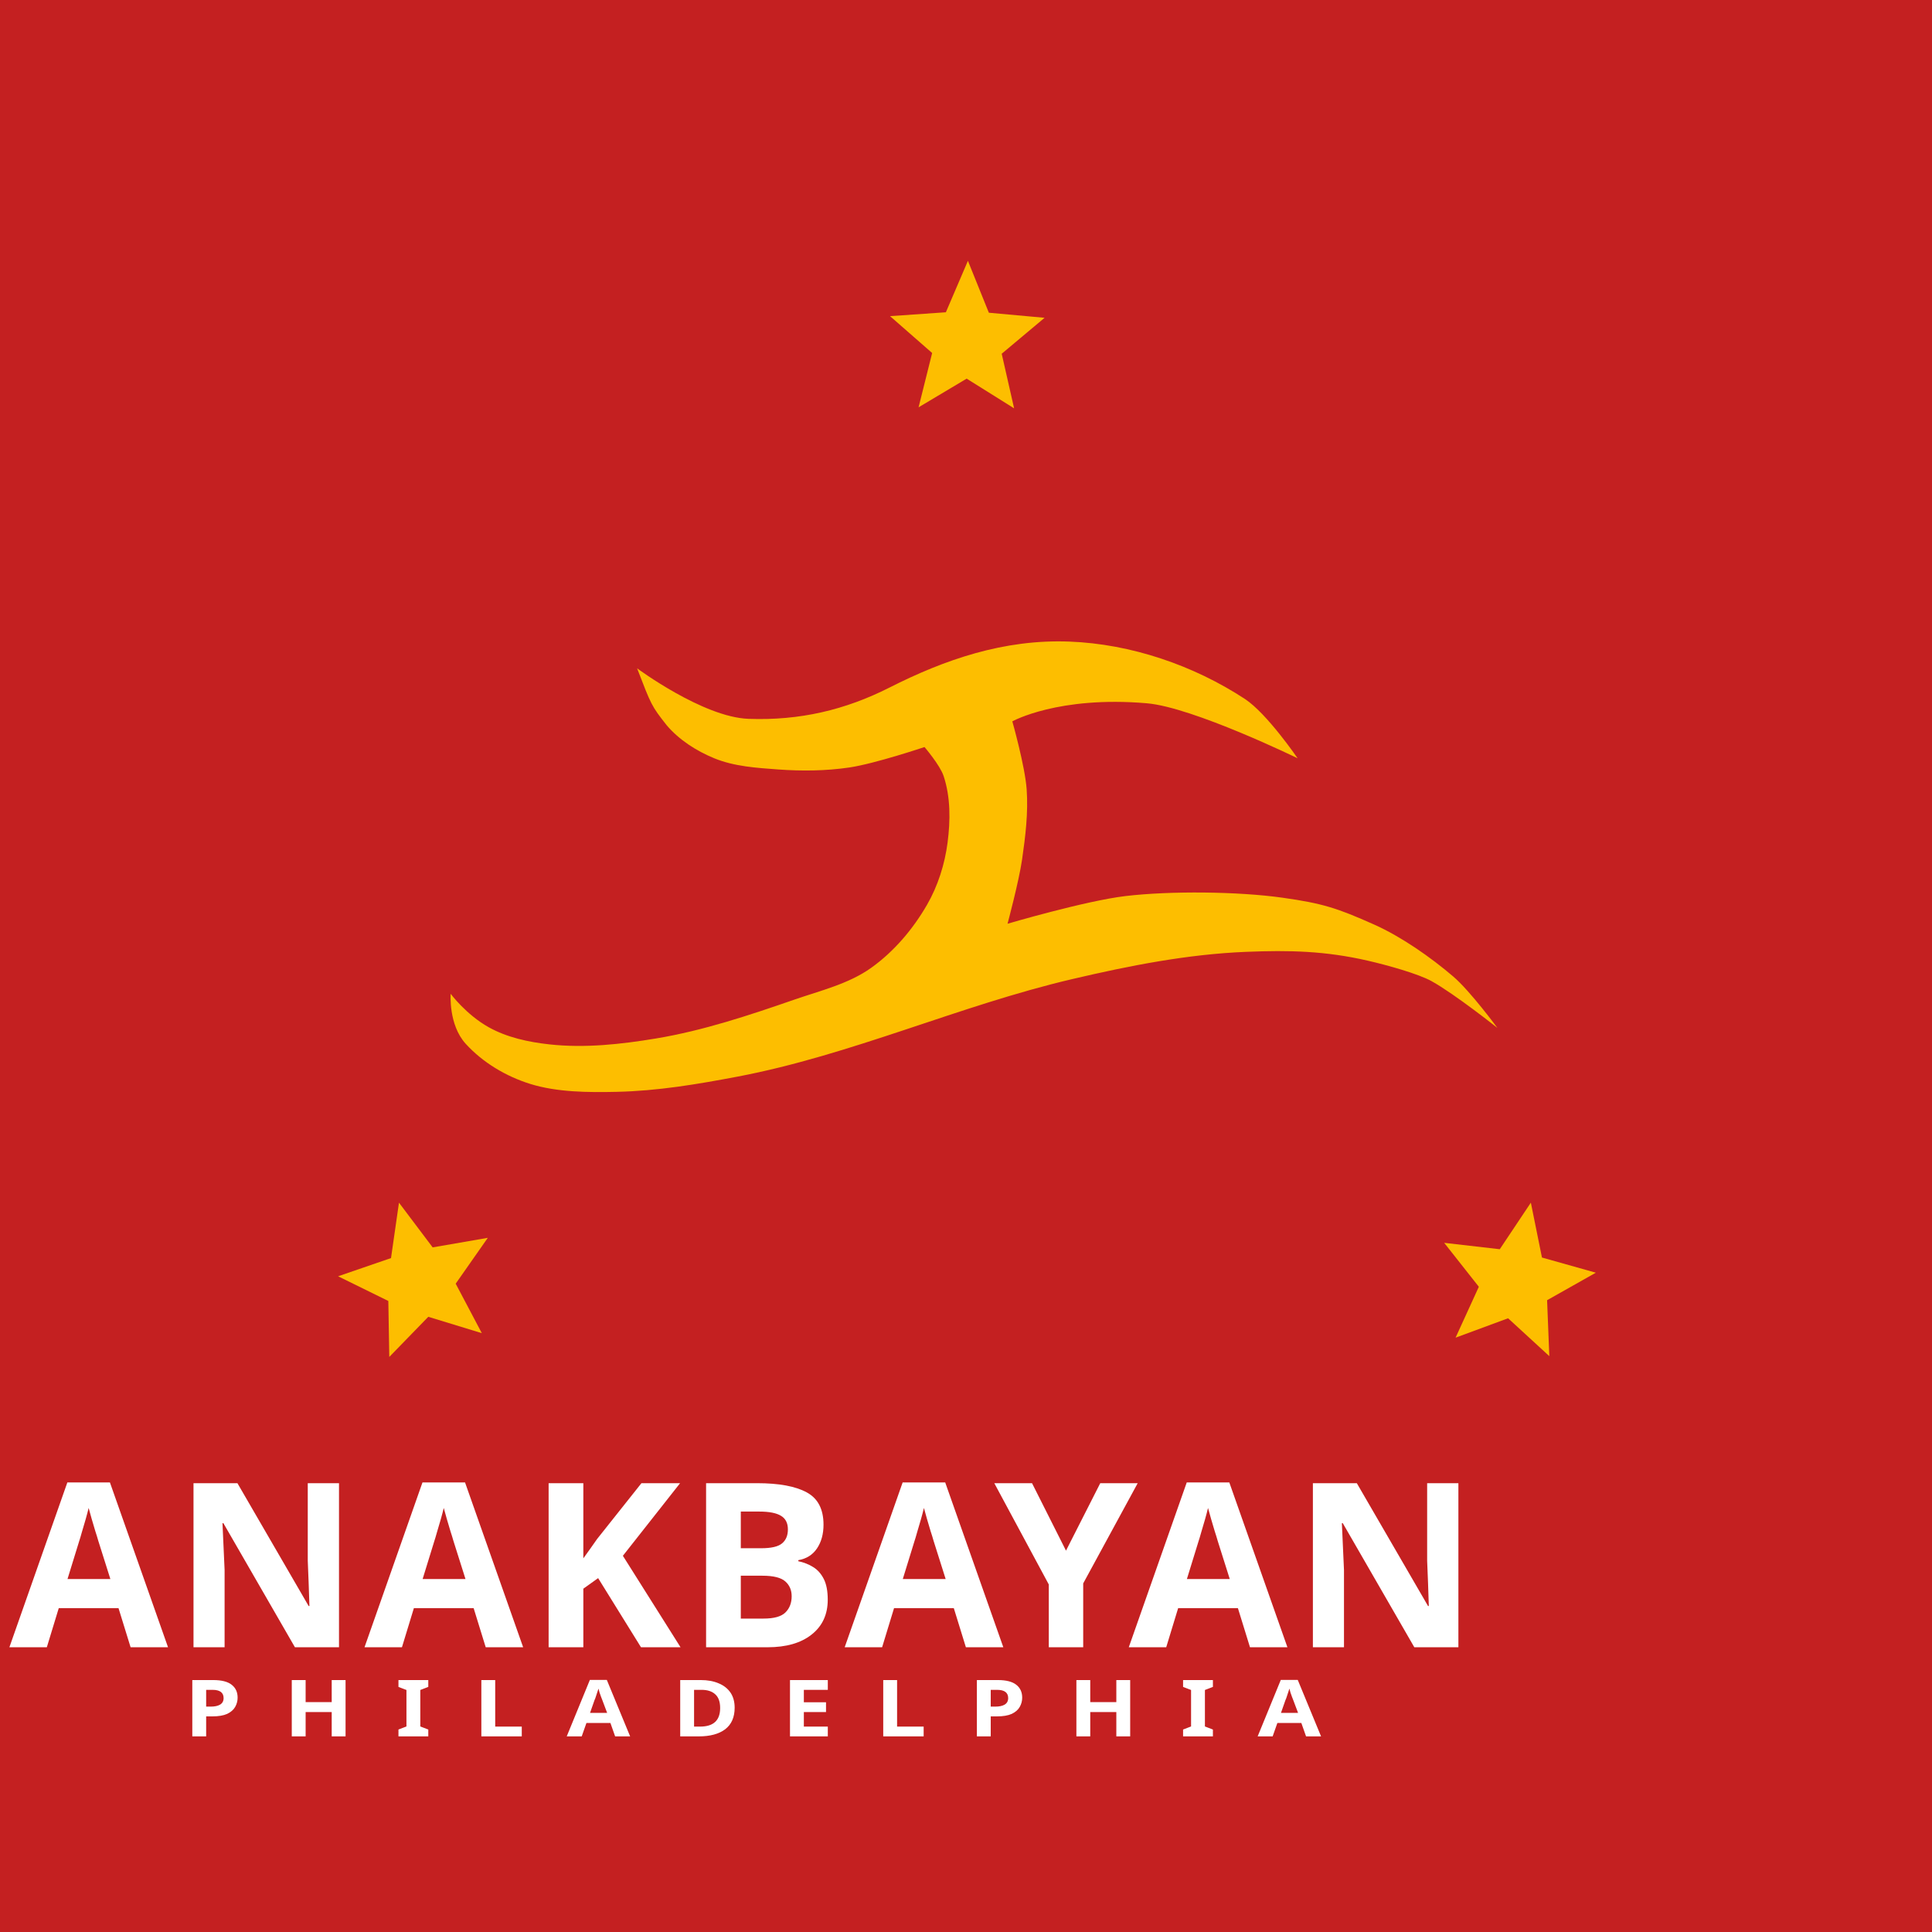
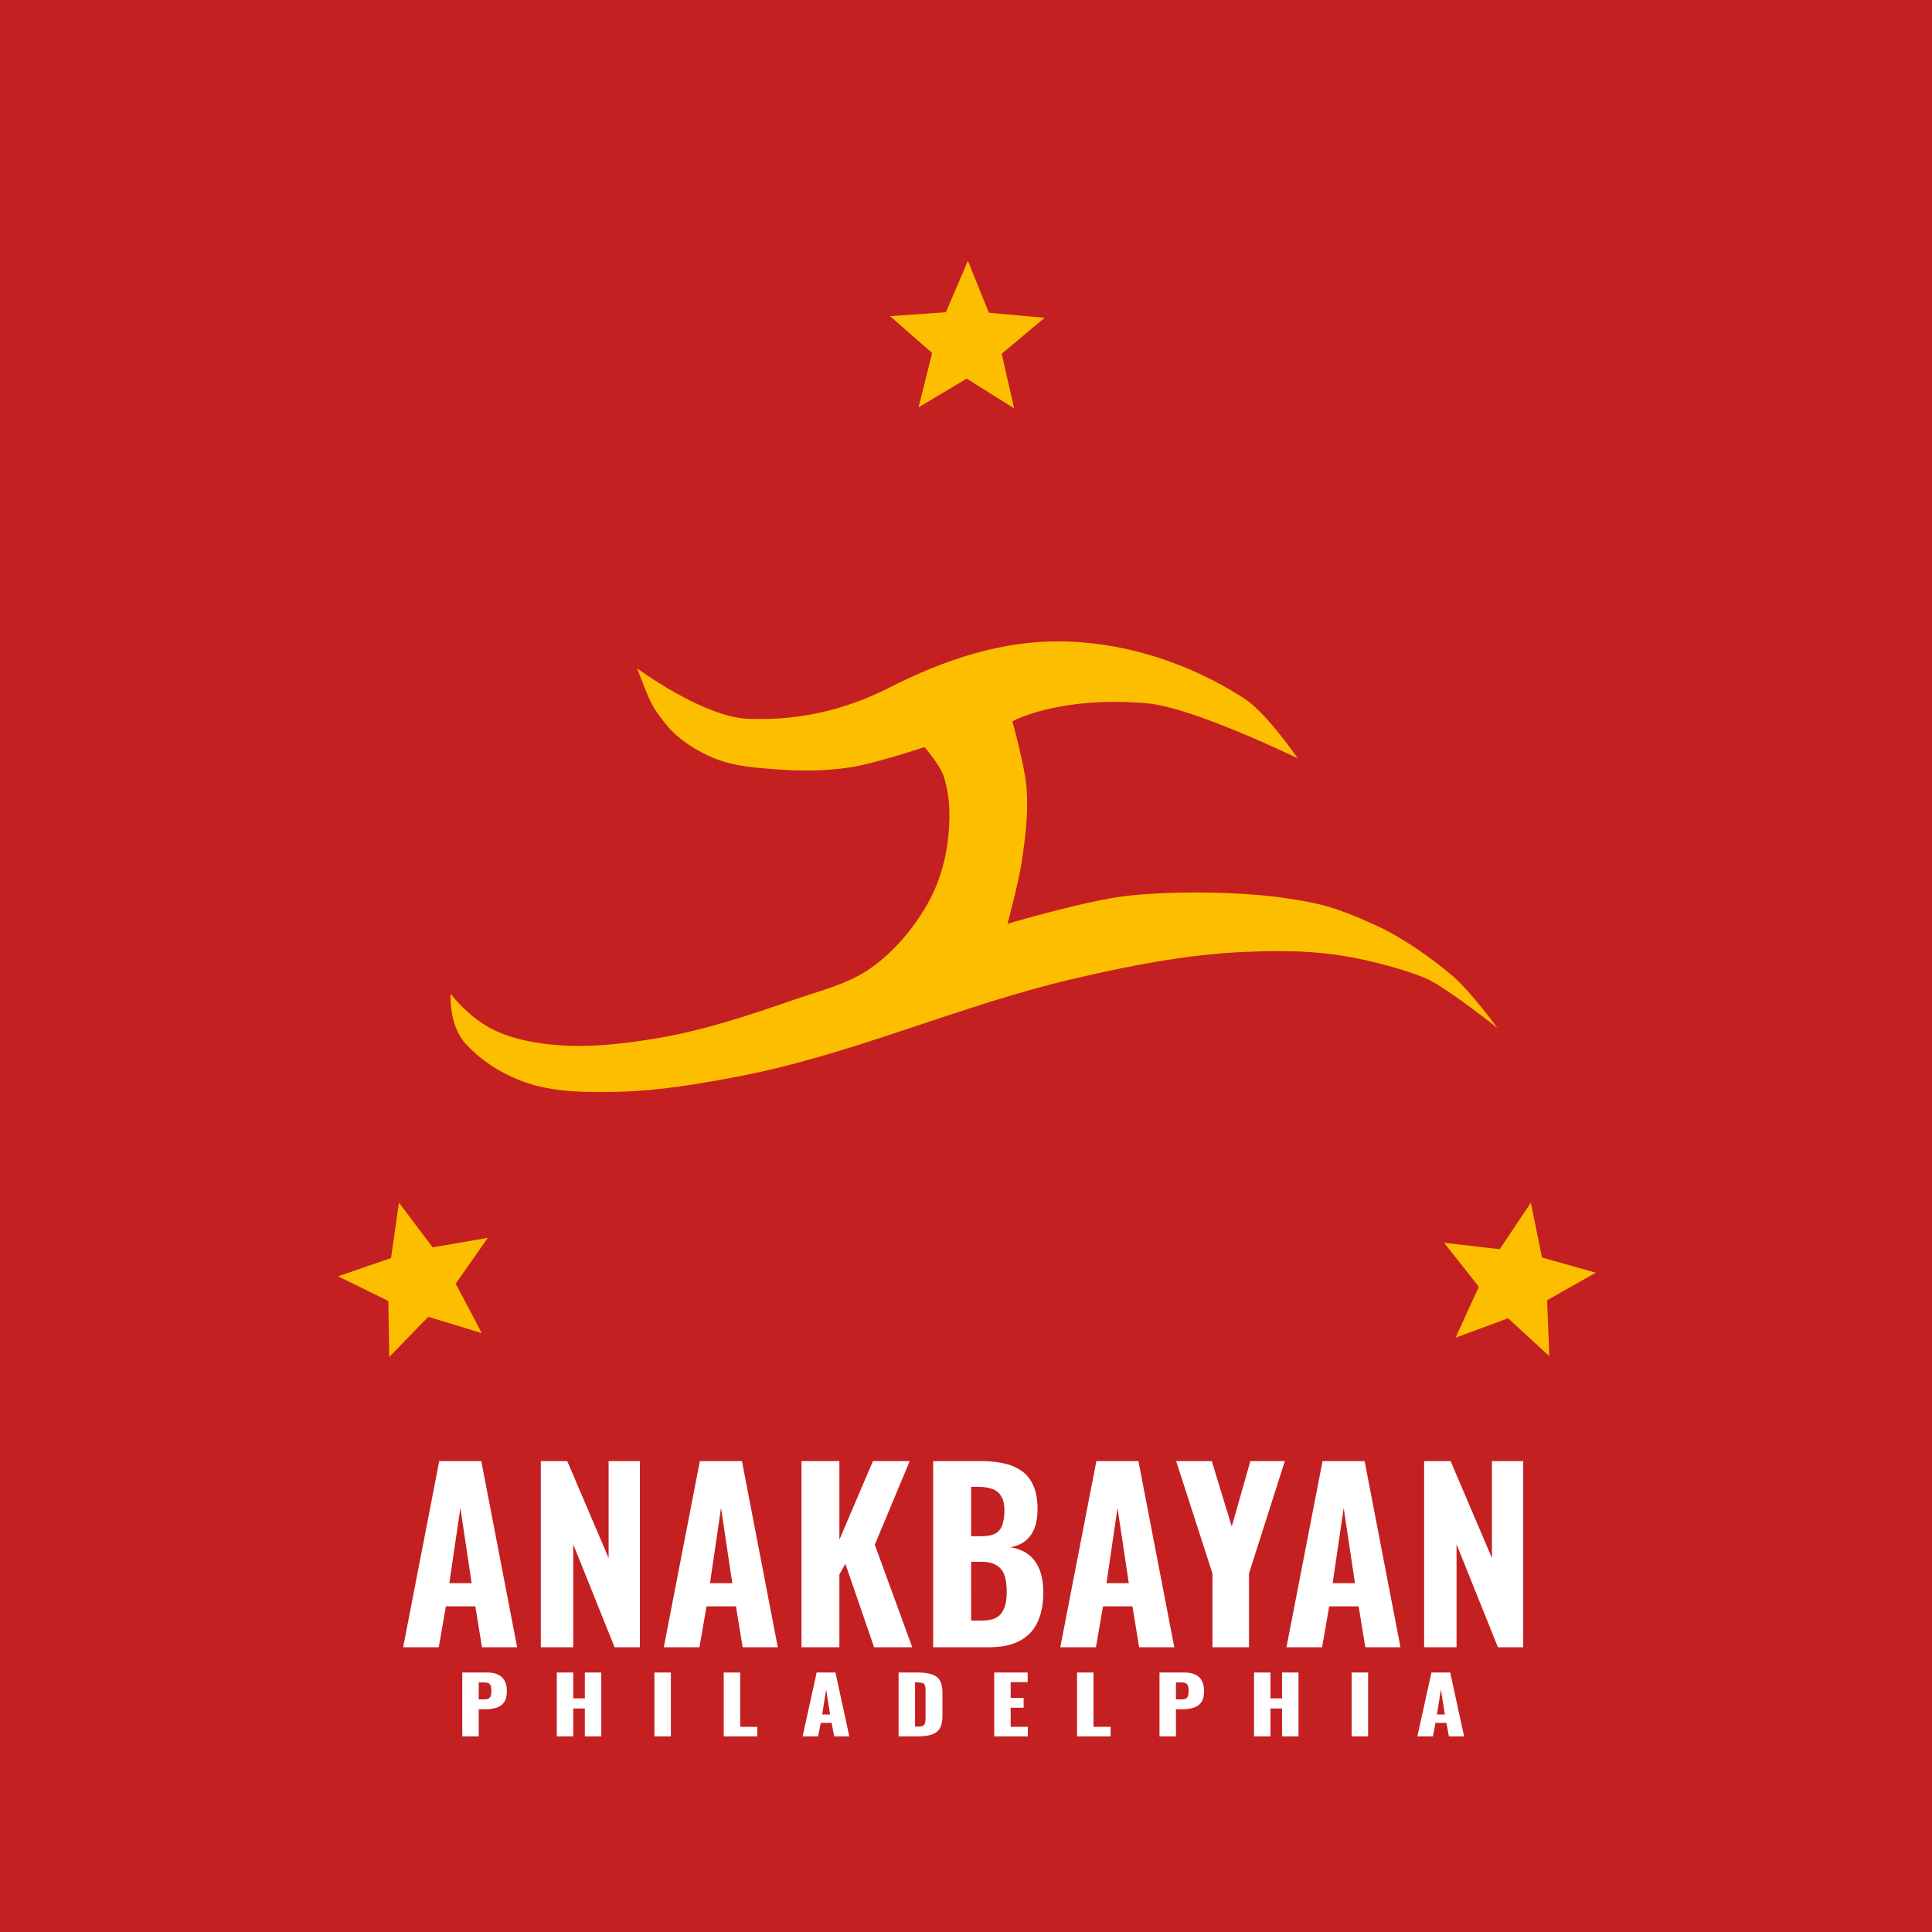
<svg xmlns="http://www.w3.org/2000/svg" xmlns:xlink="http://www.w3.org/1999/xlink" width="200" height="200" viewBox="0 0 200 200" version="1.1" id="svg5" xml:space="preserve">
  <defs id="defs6475">
    <clipPath id="f">
      <path transform="rotate(-7.25)" d="M -22.115,0 0,-17 5,0" id="path5889" />
    </clipPath>
    <clipPath id="g">
      <path d="M 0,-19 -19,0 h 38" id="path5886" />
    </clipPath>
    <clipPath id="clipPath6066">
      <path transform="rotate(-7.25)" d="M -22.115,0 0,-17 5,0" id="path6064" />
    </clipPath>
    <clipPath id="clipPath6070">
      <path transform="rotate(-7.25)" d="M -22.115,0 0,-17 5,0" id="path6068" />
    </clipPath>
    <clipPath id="clipPath6074">
      <path transform="rotate(-7.25)" d="M -22.115,0 0,-17 5,0" id="path6072" />
    </clipPath>
    <clipPath id="clipPath6078">
      <path d="M 0,-19 -19,0 h 38" id="path6076" />
    </clipPath>
    <clipPath id="clipPath6082">
      <path transform="rotate(-7.25)" d="M -22.115,0 0,-17 5,0" id="path6080" />
    </clipPath>
    <clipPath id="clipPath6086">
      <path transform="rotate(-7.25)" d="M -22.115,0 0,-17 5,0" id="path6084" />
    </clipPath>
    <clipPath id="clipPath6090">
      <path d="M 0,-19 -19,0 h 38" id="path6088" />
    </clipPath>
    <clipPath id="clipPath6094">
      <path transform="rotate(-7.25)" d="M -22.115,0 0,-17 5,0" id="path6092" />
    </clipPath>
    <clipPath id="clipPath6098">
      <path transform="rotate(-7.25)" d="M -22.115,0 0,-17 5,0" id="path6096" />
    </clipPath>
    <clipPath id="clipPath6102">
      <path d="M 0,-19 -19,0 h 38" id="path6100" />
    </clipPath>
    <clipPath id="clipPath6106">
      <path transform="rotate(-7.25)" d="M -22.115,0 0,-17 5,0" id="path6104" />
    </clipPath>
    <clipPath id="clipPath6110">
      <path transform="rotate(-7.25)" d="M -22.115,0 0,-17 5,0" id="path6108" />
    </clipPath>
    <clipPath id="clipPath6114">
      <path d="M 0,-19 -19,0 h 38" id="path6112" />
    </clipPath>
    <clipPath id="clipPath6118">
      <path transform="rotate(-7.25)" d="M -22.115,0 0,-17 5,0" id="path6116" />
    </clipPath>
    <clipPath id="clipPath6122">
      <path transform="rotate(-7.25)" d="M -22.115,0 0,-17 5,0" id="path6120" />
    </clipPath>
    <clipPath id="clipPath6126">
      <path d="M 0,-19 -19,0 h 38" id="path6124" />
    </clipPath>
    <clipPath id="clipPath6130">
      <path transform="rotate(-7.25)" d="M -22.115,0 0,-17 5,0" id="path6128" />
    </clipPath>
    <clipPath id="clipPath6134">
      <path transform="rotate(-7.25)" d="M -22.115,0 0,-17 5,0" id="path6132" />
    </clipPath>
    <clipPath id="clipPath6138">
      <path d="M 0,-19 -19,0 h 38" id="path6136" />
    </clipPath>
    <clipPath id="clipPath6142">
      <path transform="rotate(-7.25)" d="M -22.115,0 0,-17 5,0" id="path6140" />
    </clipPath>
    <clipPath id="clipPath6146">
      <path transform="rotate(-7.25)" d="M -22.115,0 0,-17 5,0" id="path6144" />
    </clipPath>
    <clipPath id="clipPath6150">
      <path d="M 0,-19 -19,0 h 38" id="path6148" />
    </clipPath>
    <clipPath id="clipPath6154">
      <path transform="rotate(-7.25)" d="M -22.115,0 0,-17 5,0" id="path6152" />
    </clipPath>
    <clipPath id="clipPath6158">
      <path transform="rotate(-7.25)" d="M -22.115,0 0,-17 5,0" id="path6156" />
    </clipPath>
    <clipPath id="clipPath6162">
      <path d="M 0,-19 -19,0 h 38" id="path6160" />
    </clipPath>
    <clipPath id="clipPath6166">
      <path transform="rotate(-7.25)" d="M -22.115,0 0,-17 5,0" id="path6164" />
    </clipPath>
    <clipPath id="clipPath6170">
      <path transform="rotate(-7.25)" d="M -22.115,0 0,-17 5,0" id="path6168" />
    </clipPath>
    <clipPath id="clipPath6174">
      <path d="M 0,-19 -19,0 h 38" id="path6172" />
    </clipPath>
    <clipPath id="clipPath6178">
      <path transform="rotate(-7.25)" d="M -22.115,0 0,-17 5,0" id="path6176" />
    </clipPath>
    <clipPath id="clipPath6182">
      <path transform="rotate(-7.25)" d="M -22.115,0 0,-17 5,0" id="path6180" />
    </clipPath>
    <clipPath id="clipPath6186">
      <path d="M 0,-19 -19,0 h 38" id="path6184" />
    </clipPath>
    <clipPath id="clipPath6190">
      <path transform="rotate(-7.25)" d="M -22.115,0 0,-17 5,0" id="path6188" />
    </clipPath>
    <clipPath id="clipPath6194">
      <path transform="rotate(-7.25)" d="M -22.115,0 0,-17 5,0" id="path6192" />
    </clipPath>
    <clipPath id="clipPath6198">
      <path d="M 0,-19 -19,0 h 38" id="path6196" />
    </clipPath>
    <clipPath id="clipPath6202">
      <path transform="rotate(-7.25)" d="M -22.115,0 0,-17 5,0" id="path6200" />
    </clipPath>
    <clipPath id="clipPath6206">
      <path transform="rotate(-7.25)" d="M -22.115,0 0,-17 5,0" id="path6204" />
    </clipPath>
    <clipPath id="clipPath6210">
      <path d="M 0,-19 -19,0 h 38" id="path6208" />
    </clipPath>
    <clipPath id="clipPath6214">
      <path transform="rotate(-7.25)" d="M -22.115,0 0,-17 5,0" id="path6212" />
    </clipPath>
    <clipPath id="clipPath6218">
      <path transform="rotate(-7.25)" d="M -22.115,0 0,-17 5,0" id="path6216" />
    </clipPath>
    <clipPath id="clipPath6222">
      <path d="M 0,-19 -19,0 h 38" id="path6220" />
    </clipPath>
    <clipPath id="clipPath6226">
      <path transform="rotate(-7.25)" d="M -22.115,0 0,-17 5,0" id="path6224" />
    </clipPath>
    <clipPath id="clipPath6230">
      <path transform="rotate(-7.25)" d="M -22.115,0 0,-17 5,0" id="path6228" />
    </clipPath>
    <clipPath id="clipPath6234">
      <path d="M 0,-19 -19,0 h 38" id="path6232" />
    </clipPath>
    <clipPath id="clipPath6238">
      <path transform="rotate(-7.25)" d="M -22.115,0 0,-17 5,0" id="path6236" />
    </clipPath>
  </defs>
  <g id="layer2" style="display:inline">
    <path style="display:inline;fill:#c42021;fill-opacity:1;stroke-width:2.117" id="rect1806" d="M 0,0 H 200 V 200 H 0 Z" />
    <circle style="display:none;opacity:0.254;fill:#fdbe00;fill-opacity:1;stroke:#fdbe00;stroke-width:4;stroke-dasharray:none;stroke-opacity:1" id="path8982" cx="100" cy="100" r="98" />
  </g>
  <g id="g895">
    <animate attributeName="opacity" dur="13s" values="0;1;1;1;1;1;1;1;1;1;1;1;1" />
+     <g id="g368" transform="translate(0,18)" style="display:none">
+       <text xml:space="preserve" style="font-style:normal;font-variant:normal;font-weight:600;font-stretch:normal;font-size:8.814px;font-family:Oswald;-inkscape-font-specification:'Oswald Semi-Bold';text-align:center;letter-spacing:4px;text-anchor:middle;fill:#ffffff;stroke-width:2.117" x="89.984" y="174.679" id="text362" transform="scale(1.079938,0.9259787)">
+         <tspan style="font-style:normal;font-variant:normal;font-weight:700;font-stretch:normal;font-family:Oswald;-inkscape-font-specification:'Oswald Bold';stroke-width:2.117" x="92.159" y="174.679" id="tspan360">PHILADELPHIA</tspan>
+       </text>
+       <text xml:space="preserve" style="font-style:normal;font-variant:normal;font-weight:600;font-stretch:normal;font-size:23.794px;line-height:0;font-family:Oswald;-inkscape-font-specification:'Oswald Semi-Bold';text-align:center;letter-spacing:0.5px;text-anchor:middle;fill:#ffffff;stroke-width:2.117" x="99.945" y="152.524" id="text366">
+         <tspan style="stroke-width:2.117" x="100.195" y="152.524" id="tspan364" dx="0 0 0 0 0 0 0 0 0">ANAKBAYAN</tspan>
+       </text>
+     </g>
    <g id="layer3" transform="translate(0,18)" style="display:inline">
-       <text xml:space="preserve" style="font-style:normal;font-variant:normal;font-weight:600;font-stretch:normal;font-size:8.814px;font-family:Oswald;-inkscape-font-specification:'Oswald Semi-Bold';text-align:center;letter-spacing:4px;text-anchor:middle;fill:#ffffff;stroke-width:2.117" x="89.984" y="174.679" id="text464" transform="scale(1.079938,0.9259787)">
-         <tspan style="font-style:normal;font-variant:normal;font-weight:700;font-stretch:normal;font-family:Oswald;-inkscape-font-specification:'Oswald Bold';stroke-width:2.117" x="92.159" y="174.679" id="tspan470">PHILADELPHIA</tspan>
-       </text>
-       <text xml:space="preserve" style="font-style:normal;font-variant:normal;font-weight:600;font-stretch:normal;font-size:23.794px;line-height:0;font-family:Oswald;-inkscape-font-specification:'Oswald Semi-Bold';text-align:center;letter-spacing:0.5px;text-anchor:middle;fill:#ffffff;stroke-width:2.117" x="99.945" y="152.524" id="text476">
-         <tspan style="stroke-width:2.117" x="100.195" y="152.524" id="tspan478" dx="0 0 0 0 0 0 0 0 0">ANAKBAYAN</tspan>
-       </text>
+       <g aria-label="PHILADELPHIA" transform="scale(1.079938,0.9259787)" id="text464" style="font-weight:600;font-size:8.814px;font-family:Oswald;-inkscape-font-specification:'Oswald Semi-Bold';text-align:center;letter-spacing:4px;text-anchor:middle;fill:#ffffff;stroke-width:2.117">
+         <path d="m 44.311,174.679 v -7.14 h 2.397 q 0.643,0 1.058,0.247 0.414,0.238 0.617,0.705 0.203,0.458 0.203,1.119 0,0.829 -0.273,1.269 -0.273,0.432 -0.74,0.599 -0.467,0.167 -1.049,0.167 h -0.635 v 3.032 z m 1.578,-4.134 h 0.529 q 0.291,0 0.441,-0.106 0.15,-0.106 0.194,-0.317 0.053,-0.212 0.053,-0.538 0,-0.273 -0.044,-0.476 -0.035,-0.212 -0.185,-0.335 -0.15,-0.123 -0.467,-0.123 h -0.52 z" style="font-weight:700;-inkscape-font-specification:'Oswald Bold'" id="path385" />
+         <path d="m 53.371,174.679 v -7.14 h 1.578 v 2.891 h 1.111 v -2.891 h 1.578 v 7.14 h -1.578 v -3.12 h -1.111 v 3.12 z" style="font-weight:700;-inkscape-font-specification:'Oswald Bold'" id="path387" />
+         <path d="m 62.73,174.679 v -7.14 h 1.578 v 7.14 z" style="font-weight:700;-inkscape-font-specification:'Oswald Bold'" id="path389" />
+         <path d="m 69.374,174.679 v -7.14 h 1.578 v 6.073 h 1.639 v 1.067 z" style="font-weight:700;-inkscape-font-specification:'Oswald Bold'" id="path391" />
+         <path d="m 76.935,174.679 1.349,-7.14 h 1.798 l 1.331,7.14 h -1.454 l -0.238,-1.507 h -1.049 l -0.247,1.507 z m 1.877,-2.45 h 0.758 l -0.379,-2.785 z" style="font-weight:700;-inkscape-font-specification:'Oswald Bold'" id="path393" />
+         <path d="m 86.136,174.679 v -7.14 h 1.807 q 0.934,0 1.454,0.238 0.52,0.229 0.732,0.732 0.212,0.494 0.212,1.287 v 2.591 q 0,0.802 -0.212,1.313 -0.212,0.502 -0.732,0.74 -0.511,0.238 -1.437,0.238 z m 1.578,-1.093 h 0.247 q 0.361,0 0.52,-0.106 0.159,-0.106 0.194,-0.317 0.044,-0.212 0.044,-0.529 V 169.523 q 0,-0.317 -0.053,-0.511 -0.044,-0.194 -0.203,-0.282 -0.159,-0.088 -0.511,-0.088 h -0.238 z" style="font-weight:700;-inkscape-font-specification:'Oswald Bold'" id="path395" />
+         <path d="m 95.301,174.679 v -7.14 h 3.208 v 1.075 h -1.631 v 1.772 h 1.243 v 1.093 h -1.243 v 2.133 h 1.648 v 1.067 z" style="font-weight:700;-inkscape-font-specification:'Oswald Bold'" id="path397" />
+         <path d="m 103.241,174.679 v -7.14 h 1.578 v 6.073 h 1.639 v 1.067 z" style="font-weight:700;-inkscape-font-specification:'Oswald Bold'" id="path399" />
+         <path d="m 111.145,174.679 v -7.14 h 2.397 q 0.643,0 1.058,0.247 0.414,0.238 0.617,0.705 0.203,0.458 0.203,1.119 0,0.829 -0.273,1.269 -0.273,0.432 -0.74,0.599 -0.467,0.167 -1.049,0.167 h -0.635 v 3.032 z m 1.578,-4.134 h 0.529 q 0.291,0 0.441,-0.106 0.15,-0.106 0.194,-0.317 0.053,-0.212 0.053,-0.538 0,-0.273 -0.044,-0.476 -0.035,-0.212 -0.185,-0.335 -0.15,-0.123 -0.467,-0.123 h -0.52 z" style="font-weight:700;-inkscape-font-specification:'Oswald Bold'" id="path401" />
+         <path d="m 120.205,174.679 v -7.14 h 1.578 v 2.891 h 1.111 v -2.891 h 1.578 v 7.14 h -1.578 v -3.12 h -1.111 v 3.12 z" style="font-weight:700;-inkscape-font-specification:'Oswald Bold'" id="path403" />
+         <path d="m 129.564,174.679 v -7.14 h 1.578 v 7.14 z" style="font-weight:700;-inkscape-font-specification:'Oswald Bold'" id="path405" />
+         <path d="m 135.865,174.679 1.349,-7.14 h 1.798 l 1.331,7.14 h -1.454 l -0.238,-1.507 h -1.049 l -0.247,1.507 z m 1.877,-2.45 h 0.758 l -0.379,-2.785 z" style="font-weight:700;-inkscape-font-specification:'Oswald Bold'" id="path407" />
+       </g>
+       <g aria-label="ANAKBAYAN" id="text476" style="font-weight:600;font-size:23.794px;line-height:0;font-family:Oswald;-inkscape-font-specification:'Oswald Semi-Bold';text-align:center;letter-spacing:0.5px;text-anchor:middle;fill:#ffffff;stroke-width:2.117">
+         <path d="m 41.733,152.524 3.736,-19.273 h 4.354 l 3.712,19.273 h -3.64 l -0.69,-4.235 h -3.046 l -0.738,4.235 z m 4.783,-6.638 h 2.308 l -1.166,-7.781 z" id="path410" />
+         <path d="m 55.985,152.524 v -19.273 h 2.736 l 4.283,10.041 V 133.251 H 66.24 V 152.524 H 63.623 L 59.34,141.864 V 152.524 Z" id="path412" />
+         <path d="m 68.715,152.524 3.736,-19.273 h 4.354 l 3.712,19.273 h -3.64 l -0.69,-4.235 h -3.046 l -0.738,4.235 z m 4.783,-6.638 h 2.308 l -1.166,-7.781 z" id="path414" />
+         <path d="m 82.968,152.524 v -19.273 h 3.926 v 8.137 l 3.474,-8.137 h 3.807 l -3.617,8.661 3.878,10.612 H 90.487 l -2.974,-8.637 -0.619,1.095 v 7.543 z" id="path416" />
+         <path d="m 96.602,152.524 v -19.273 h 4.878 q 1.261,0 2.332,0.214 1.071,0.214 1.88,0.761 0.833,0.547 1.261,1.523 0.452,0.952 0.452,2.498 0,1.166 -0.333,1.999 -0.333,0.809 -0.952,1.285 -0.619,0.476 -1.523,0.642 1.118,0.167 1.88,0.761 0.761,0.595 1.142,1.57 0.381,0.976 0.381,2.356 0,1.451 -0.381,2.522 -0.357,1.071 -1.071,1.761 -0.714,0.69 -1.761,1.047 -1.047,0.333 -2.427,0.333 z m 3.926,-2.76 h 1.095 q 1.475,0 2.022,-0.738 0.571,-0.738 0.571,-2.213 0,-1.142 -0.262,-1.808 -0.262,-0.69 -0.857,-0.999 -0.571,-0.333 -1.547,-0.333 h -1.023 z m 0,-8.732 h 0.976 q 1.023,0 1.547,-0.286 0.523,-0.309 0.714,-0.904 0.214,-0.619 0.214,-1.499 0,-0.88 -0.309,-1.404 -0.286,-0.547 -0.904,-0.785 -0.595,-0.238 -1.523,-0.238 h -0.714 z" id="path418" />
+         <path d="m 109.76,152.524 3.736,-19.273 h 4.354 l 3.712,19.273 h -3.64 l -0.69,-4.235 H 114.186 l -0.738,4.235 z m 4.783,-6.638 h 2.308 l -1.166,-7.781 z" id="path420" />
+         <path d="m 125.512,152.524 v -7.638 l -3.759,-11.635 h 3.688 l 2.07,6.781 1.927,-6.781 h 3.569 l -3.712,11.635 v 7.638 z" id="path422" />
+         <path d="m 133.174,152.524 3.736,-19.273 h 4.354 l 3.712,19.273 h -3.64 l -0.69,-4.235 h -3.046 l -0.738,4.235 z m 4.783,-6.638 h 2.308 l -1.166,-7.781 z" id="path424" />
+         <path d="m 147.427,152.524 v -19.273 h 2.736 l 4.283,10.041 v -10.041 h 3.236 V 152.524 h -2.617 l -4.283,-10.66 V 152.524 Z" id="path426" />
+       </g>
    </g>
    <g id="layer4" style="display:inline">
      <g id="g12178" style="opacity:0">
        <animate attributeName="opacity" dur="13s" repeatCount="indefinite" values="0;0;0;0;0;0;0;0;0;1;1;1;1;1;0" />
        <path style="color:#000000;fill:#fdbe00;opacity:1;stroke:none;stroke-width:1;stroke-dasharray:none" d="m 255.604,-37.117 -57.164,99.01 h 114.328 l -1.199,-2.076 z m 0,5.537 52.367,90.703 H 203.236 Z" id="path7528" transform="matrix(1.443212,0,0,1.445067,-268.8908,58.02314)" />
      </g>
      <g transform-origin="100 100" id="g12195" style="display:inline;opacity:0">
        <animateTransform attributeName="transform" type="rotate" dur="13s" calcMode="spline" values="0;3600" keyTimes="0;1" keySplines="1 0 0 1" repeatCount="indefinite" />
        <animate attributeName="opacity" dur="13s" repeatCount="indefinite" values="0;0;0;0;0;0;0;0;0;1;1;1;1;1;0" />
        <g id="g6052" transform="matrix(1.571999,0,0,1.571999,99.94864,99.84851)" style="display:inline;fill:#fdbe00;fill-opacity:1;stroke-width:0.636">
          <g id="b" style="display:inline;fill:#fdbe00;fill-opacity:1;stroke-width:0.636">
            <g id="c" style="fill:#fdbe00;fill-opacity:1;stroke-width:0.636">
              <g id="d" style="fill:#fdbe00;fill-opacity:1;stroke-width:0.636">
                <g id="e" clip-path="url(#f)" style="fill:#fdbe00;fill-opacity:1;stroke-width:0.636">
                  <path transform="rotate(-11.25)" d="m 0,0 v -19 l 0.76,-0.22" id="path5894" style="fill:#fdbe00;fill-opacity:1;stroke-width:0.636" />
                  <path transform="rotate(-7.25)" d="m 0,0 v -19 l -0.76,-0.22" id="path5896" style="fill:#fdbe00;fill-opacity:1;stroke-width:0.636" />
                </g>
                <g clip-path="url(#g)" id="g5902" style="fill:#fdbe00;fill-opacity:1;stroke-width:0.636">
                  <path id="a" transform="rotate(-3.75)" d="M 0,-19 V 0 l 1.8,-19.9" style="fill:#fdbe00;fill-opacity:1;stroke-width:0.636" />
                  <use transform="scale(-1,1)" xlink:href="#a" id="use5900" style="fill:#fdbe00;fill-opacity:1;stroke-width:0.636" />
                </g>
                <use transform="scale(-1,1)" xlink:href="#e" id="use5904" style="fill:#fdbe00;fill-opacity:1;stroke-width:0.636" />
              </g>
              <use transform="scale(-1)" xlink:href="#d" id="use5907" style="fill:#fdbe00;fill-opacity:1;stroke-width:0.636" />
            </g>
            <use transform="rotate(90)" xlink:href="#c" id="use5910" style="fill:#fdbe00;fill-opacity:1;stroke-width:0.636" />
          </g>
          <use transform="rotate(45)" xlink:href="#b" id="use5913" style="fill:#fdbe00;fill-opacity:1;stroke-width:0.636" />
          <circle r="9" id="circle5915" cx="0" cy="0" style="fill:#fdbe00;fill-opacity:1;stroke-width:0.636" />
        </g>
      </g>
      <g id="g12198">
        <animate attributeName="opacity" dur="13s" repeatCount="indefinite" values="0;1;1;1;1;1;1;1;0;0;0;0;0;0;0" />
        <path style="display:inline;fill:#fdbe00;fill-opacity:1;stroke-width:2.117" d="m 65.947,69.18 c 0,0 6.809,5.057 11.528,5.233 5.298,0.197 10.022,-0.917 14.596,-3.233 5.722,-2.897 11.836,-5.025 18.643,-4.763 6.362,0.245 12.829,2.448 18.154,5.937 2.291,1.501 5.46,6.142 5.46,6.142 0,0 -10.831,-5.283 -15.604,-5.693 -9.174,-0.788 -13.928,1.871 -13.928,1.871 0,0 1.313,4.641 1.483,7.029 0.174,2.433 -0.127,4.888 -0.478,7.302 -0.325,2.239 -1.501,6.62 -1.501,6.62 0,0 8.062,-2.375 12.216,-2.866 4.631,-0.547 11.641,-0.48 16.259,0.173 4.155,0.587 5.641,1.068 9.474,2.777 2.808,1.252 5.849,3.379 8.186,5.376 1.778,1.52 4.573,5.323 4.573,5.323 0,0 -4.384,-3.493 -6.825,-4.846 -1.367,-0.757 -4.616,-1.662 -6.601,-2.116 -4.411,-1.008 -8.075,-1.094 -12.596,-0.911 -6.073,0.246 -12.08,1.435 -17.997,2.822 -11.719,2.746 -22.843,7.859 -34.669,10.1 -4.175,0.791 -8.241,1.476 -12.489,1.57 -2.914,0.065 -6.157,0.048 -8.94,-0.819 -2.507,-0.781 -4.923,-2.218 -6.688,-4.163 -1.791,-1.974 -1.549,-5.166 -1.549,-5.166 0,0 1.59,2.148 3.937,3.46 1.899,1.061 4.117,1.536 6.279,1.774 3.669,0.405 7.415,-0.008 11.056,-0.614 4.895,-0.814 9.642,-2.404 14.332,-4.027 2.699,-0.934 5.591,-1.618 7.917,-3.276 2.375,-1.693 4.347,-4.023 5.801,-6.552 1.122,-1.952 1.825,-4.182 2.116,-6.415 0.297,-2.282 0.317,-4.709 -0.409,-6.893 -0.378,-1.138 -1.979,-3.003 -1.979,-3.003 0,0 -5.121,1.723 -7.78,2.116 -2.431,0.359 -4.919,0.384 -7.371,0.205 -2.234,-0.163 -4.548,-0.308 -6.62,-1.16 -1.844,-0.759 -3.622,-1.893 -4.914,-3.412 -1.584,-2.009 -1.604,-2.097 -3.069,-5.904 z" id="path1656" />
      </g>
      <g id="g11427" transform-origin="100 35.5">
        <animateTransform attributeName="transform" type="rotate" dur="13s" calcMode="spline" values="0;3600" keyTimes="0;1" keySplines="1 0 0 1" repeatCount="indefinite" />
        <path style="display:inline;fill:#fdbe00;fill-opacity:1;stroke-width:2.117" id="path886" d="m 104.98,42.27 -4.912,-3.073 -4.977,2.967 1.405,-5.621 -4.36,-3.816 5.78,-0.401 L 100.198,27 l 2.168,5.373 5.77,0.525 -4.44,3.722 z" />
      </g>
      <g id="g11424" transform-origin="42.75 132.5">
        <animateTransform attributeName="transform" type="rotate" dur="13s" calcMode="spline" values="0;3600" keyTimes="0;1" keySplines="1 0 0 1" repeatCount="indefinite" />
        <path style="display:inline;fill:#fdbe00;fill-opacity:1;stroke-width:2.117" id="path886-3" d="m 49.878,138.009 -5.541,-1.695 -4.038,4.155 -0.1,-5.793 -5.2,-2.556 5.479,-1.885 0.824,-5.735 3.486,4.628 5.709,-0.988 -3.324,4.746 z" />
      </g>
      <g id="g11421" transform-origin="157.35 132.45">
        <animateTransform attributeName="transform" type="rotate" dur="13s" calcMode="spline" values="0;3600" keyTimes="0;1" keySplines="1 0 0 1" repeatCount="indefinite" />
        <path style="display:inline;fill:#fdbe00;fill-opacity:1;stroke-width:2.117" id="path886-8" d="m 160.384,140.386 -4.268,-3.919 -5.435,2.008 2.408,-5.27 -3.589,-4.548 5.756,0.662 3.217,-4.819 1.15,5.679 5.577,1.57 -5.045,2.848 z" />
      </g>
    </g>
  </g>
</svg>
